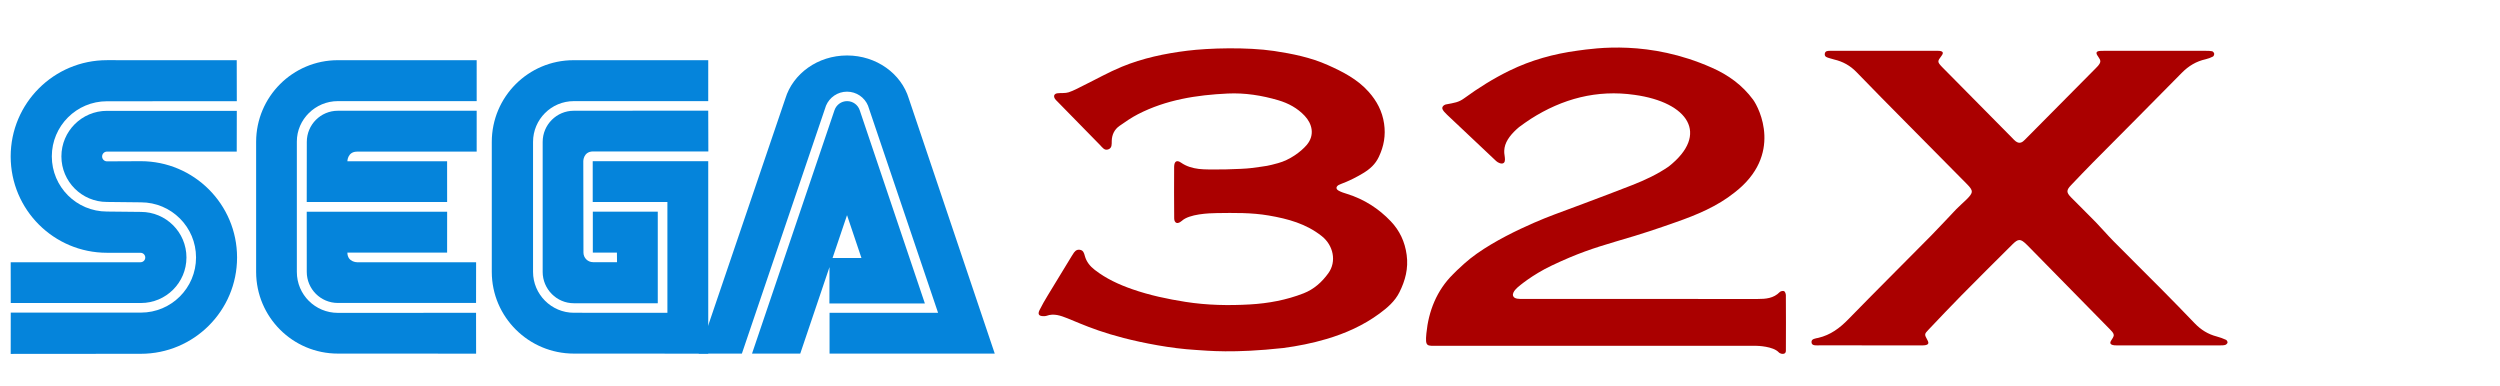
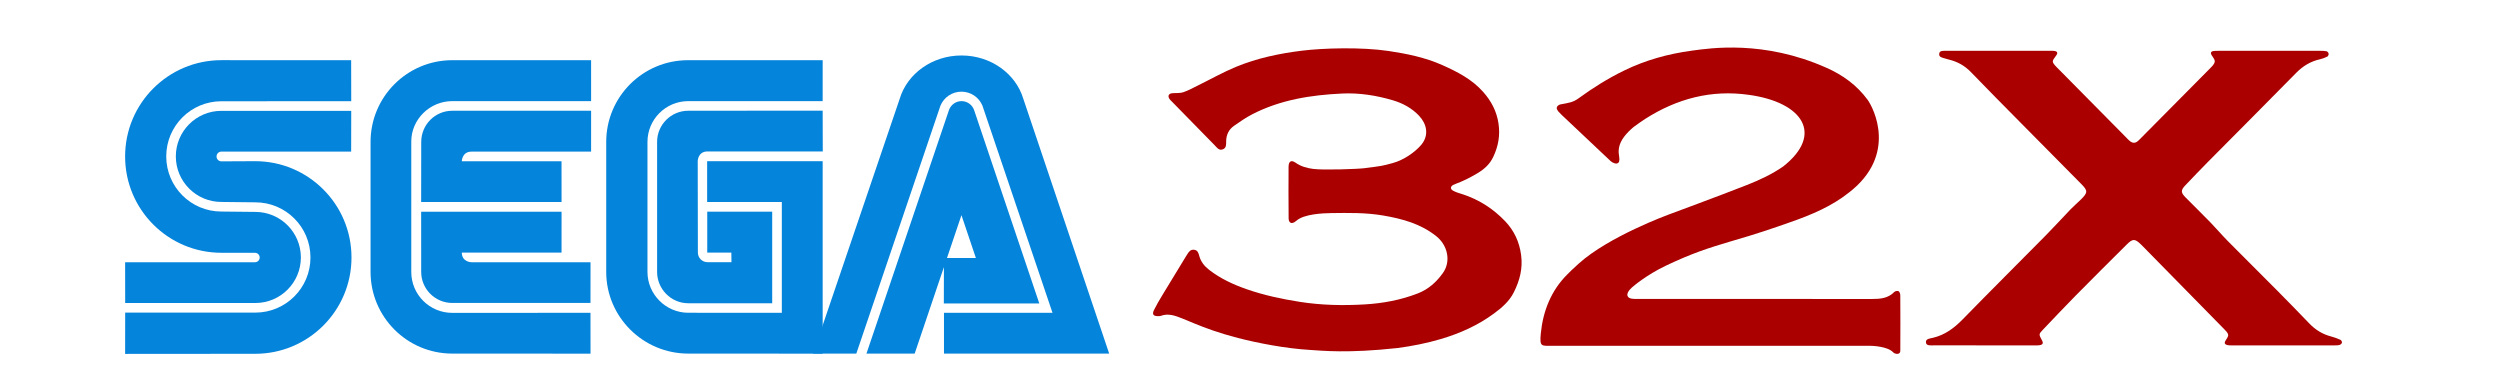
- <svg xmlns="http://www.w3.org/2000/svg" version="1.2" baseProfile="tiny" id="Ebene_1" x="0px" y="0px" width="1005px" height="155px" viewBox="-373.657 52.361 1005 155" xml:space="preserve">
-   <g>
-     <path fill="#AA0000" d="M341.373,193.968c-2.26-2.385-8.34-2.6-9.285-2.6c-42.588,0-85.172-0.002-127.764,0.002   c-4.329,0-5.108,0.531-4.578-4.957c0.868-8.979,4.167-17.322,10.688-23.766c1.249-1.271,1.666-1.699,4.52-4.287   c12.092-10.957,36.181-19.742,36.181-19.742s20.16-7.443,31.48-11.896c5.084-2,10.049-4.311,14.577-7.445   c16.421-12.943,7.894-25.79-13.755-28.781c-15.163-2.17-28.979,1.533-41.748,9.677c-1.667,1.063-3.074,2.125-4.684,3.281   c-2.856,2.414-5.307,5.229-5.836,8.34c-0.286,1.681-0.013,2.838,0.021,3.112c0.108,0.871,0.375,2.25-0.272,2.884   c-0.778,0.76-2.394-0.002-3.111-0.681c-6.58-6.219-13.172-12.424-19.759-18.637c-0.412-0.389-1.173-1.221-1.173-1.221   s-0.72-0.834-0.745-1.406c-0.029-0.644,0.604-1.249,1.36-1.485c3.589-0.661,5.245-0.873,7.399-2.448   c5.797-4.237,11.855-8.025,18.325-11.18c8.651-4.219,17.747-6.726,27.272-8.01c7.325-0.988,28.84-4.338,53.973,6.837   c6.629,2.907,12.313,7.024,16.598,12.831c2.535,3.437,12.098,22.281-7.383,37.333c-6.963,5.588-15.271,9.038-23.674,11.971   c-7.188,2.512-12.465,4.396-24.227,7.795c-8.932,2.658-15.342,4.736-25.563,9.586c-8.129,3.855-13.465,8.543-13.465,8.543   s-2.662,2.053-2.147,3.658c0.446,1.395,2.668,1.254,3.975,1.258c31.445,0.02,62.892,0.014,94.337,0.016   c3.254,0,6.408-0.229,8.893-2.783c0.361-0.373,1.318-0.574,1.75-0.356c0.414,0.207,0.703,1.061,0.707,1.633   c0.049,7.365,0.051,14.894,0.008,22.258c-0.006,0.716-0.238,0.972-0.596,1.179C343.134,194.789,341.994,194.623,341.373,193.968z" />
-     <path fill="#AA0000" d="M107.1,193.042c-5.159-0.314-10.332-0.979-15.427-1.879c-20.739-3.656-30.385-8.555-36.174-10.826   c-2.766-1.086-5.47-2.113-8.476-1.012c-0.343,0.127-0.745,0.119-1.121,0.127c-1.911,0.021-2.496-0.723-1.666-2.428   c0.989-2.031,2.148-3.984,3.317-5.926c3.167-5.252,6.376-10.479,9.57-15.718c0.147-0.239,0.315-0.471,0.46-0.715   c0.651-1.09,1.366-2.101,2.858-1.892c1.403,0.197,1.706,1.354,2,2.451c0.642,2.388,2.099,4.166,4.016,5.646   c4.536,3.511,9.659,5.873,15.033,7.748c6.969,2.431,14.143,3.953,21.429,5.097c8.627,1.354,17.299,1.526,25.961,1.024   c7.342-0.428,14.576-1.752,21.498-4.457c4.213-1.646,7.409-4.553,9.968-8.104c3.395-4.711,2.004-11.188-2.622-14.871   c-6.284-5.002-13.592-6.979-21.333-8.31c-6.96-1.192-13.912-1.065-20.879-0.976c-3.271,0.043-11.09,0.354-14.087,3.136   c-1.104,0.972-1.979,1.045-2.504,0.571c-0.525-0.477-0.548-1.229-0.554-1.885c-0.059-6.802-0.066-13.604-0.021-20.401   c0.015-2.229,1.054-2.902,2.78-1.693c2.18,1.527,4.599,2.195,7.125,2.519c4.196,0.539,17.892,0.063,20.69-0.303   c7.481-0.978,6.828-0.859,11.194-2.029c4.673-1.252,9.131-4.53,11.458-7.241c0.038-0.043,0.076-0.089,0.113-0.134   c3.244-3.907,2.154-8.405-0.864-11.626c-2.898-3.09-6.541-5.069-10.597-6.267c-6.647-1.96-13.456-3.032-20.365-2.707   c-12.507,0.588-24.774,2.497-36.083,8.316c-2.589,1.332-5.016,3.008-7.407,4.686c-2.042,1.433-3.07,3.531-3.128,6.056   c-0.03,1.313,0.18,2.815-1.379,3.39c-1.573,0.578-2.388-0.791-3.285-1.701c-5.76-5.853-11.496-11.727-17.238-17.598   c-0.33-0.337-0.698-0.658-0.942-1.053c-0.694-1.123-0.267-2.054,1.063-2.208c1.488-0.172,3.082,0.063,4.464-0.387   c2.042-0.665,3.952-1.753,5.895-2.707c5.165-2.533,10.195-5.386,15.502-7.57c8.405-3.458,17.25-5.316,26.285-6.437   c8.648-1.073,23.906-1.519,34.944,0.111c7.378,1.115,14.691,2.597,21.539,5.649c6.041,2.692,11.94,5.698,16.45,10.779   c3.26,3.672,5.449,7.775,6.183,12.751c0.704,4.771-0.081,9.127-2.12,13.406c-1.404,2.946-3.504,4.854-6.393,6.588   c-5.668,3.397-9.024,4.248-9.741,4.687c-1.14,0.692-1.19,1.616-0.027,2.282c1.046,0.601,2.248,0.953,3.413,1.315   c6.821,2.13,12.679,5.873,17.563,11.002c3.567,3.744,5.68,8.23,6.39,13.535c0.726,5.435-0.549,10.236-2.896,14.957   c-1.827,3.677-4.856,6.263-8.043,8.605c-6.444,4.744-13.622,7.955-21.316,10.232c-5.727,1.691-11.531,2.842-17.409,3.619   C122.068,194.468,111.803,193.33,107.1,193.042z" />
-     <path fill="#AA0000" d="M383.914,72.788c6.705,0,13.41,0,20.117,0.001c0.66,0,1.328-0.05,1.98,0.028   c1.494,0.178,1.725,0.81,0.787,2.032c-1.676,2.182-1.662,2.417,0.246,4.435c0.063,0.069,0.133,0.134,0.199,0.201   c9.354,9.465,18.715,18.931,28.074,28.396c0.465,0.472,0.898,0.979,1.438,1.361c0.939,0.676,1.945,0.688,2.869-0.056   c0.514-0.412,0.969-0.897,1.434-1.369c9.24-9.317,18.48-18.638,27.719-27.96c0.334-0.335,0.682-0.659,0.977-1.026   c1.232-1.531,1.203-2.073,0.053-3.714c-1.035-1.398-1.035-2.249,1.076-2.302c0.461-0.012,0.939-0.026,1.412-0.026   c13.6,0,27.199-0.003,40.799,0.005c0.844,0,1.711-0.01,2.525,0.169c0.348,0.076,0.771,0.6,0.83,0.971   c0.057,0.367-0.199,1.01-0.504,1.162c-0.918,0.461-1.902,0.855-2.906,1.075c-3.807,0.832-6.908,2.712-9.66,5.516   c-11.838,12.063-23.799,24.003-35.695,36.012c-2.98,3.016-5.918,6.092-8.842,9.17c-1.85,1.944-1.854,2.862,0.021,4.78   c3.295,3.36,6.68,6.634,9.959,10.009c2.43,2.5,4.688,5.17,7.137,7.647c6.508,6.582,13.096,13.082,19.613,19.652   c4.387,4.422,8.736,8.881,13.047,13.377c2.482,2.594,5.373,4.4,8.861,5.293c1.271,0.322,2.514,0.807,3.715,1.338   c0.326,0.146,0.666,0.764,0.617,1.109c-0.051,0.354-0.516,0.813-0.891,0.932c-0.613,0.193-1.301,0.195-1.955,0.195   c-13.883,0.01-27.766,0.008-41.648,0.002c-0.563,0-1.15,0.012-1.684-0.141c-0.883-0.252-1.217-0.783-0.67-1.699   c0.459-0.771,1.186-1.648,1.102-2.402c-0.092-0.801-0.914-1.588-1.559-2.242c-10.768-10.99-21.557-21.961-32.342-32.934   c-0.396-0.404-0.795-0.809-1.203-1.201c-2.383-2.303-3.256-2.332-5.645,0.043c-6.895,6.857-13.801,13.715-20.633,20.641   c-4.438,4.498-8.764,9.107-13.129,13.68c-1.645,1.722-1.645,1.83-0.395,4.113c0.713,1.306,0.443,1.879-1.045,2.092   c-0.646,0.095-1.316,0.058-1.98,0.058c-13.41,0.002-26.818,0.019-40.229-0.022c-1.205-0.004-3.223,0.323-3.326-1.144   c-0.211-1.533,1.641-1.61,2.729-1.867c4.885-1.143,8.611-3.928,12.064-7.471c11.008-11.291,22.199-22.397,33.279-33.619   c3.439-3.483,6.729-7.119,10.127-10.646c1.311-1.354,2.764-2.567,4.104-3.896c2.799-2.776,2.813-3.519,0.117-6.235   c-8.166-8.261-16.348-16.498-24.508-24.763c-6.633-6.715-13.291-13.408-19.84-20.205c-2.521-2.617-5.482-4.244-8.967-5.059   c-0.643-0.15-1.273-0.349-1.904-0.544c-0.896-0.277-2.004-0.489-1.881-1.71c0.125-1.243,1.217-1.243,2.188-1.241   c0.568,0.001,1.135-0.002,1.701-0.002C370.501,72.788,377.208,72.788,383.914,72.788z" />
+ <svg xmlns="http://www.w3.org/2000/svg" version="1.2" id="Ebene_1" x="0px" y="0px" width="1005px" height="155px" viewBox="-373.657 52.361 1005 155" xml:space="preserve">
+   <defs id="defs6459" />
+   <g id="g6443" transform="translate(46)">
+     <path d="m 341.373,193.968 c -2.26,-2.385 -8.34,-2.6 -9.285,-2.6 -42.588,0 -85.172,-0.002 -127.764,0.002 -4.329,0 -5.108,0.531 -4.578,-4.957 0.868,-8.979 4.167,-17.322 10.688,-23.766 1.249,-1.271 1.666,-1.699 4.52,-4.287 12.092,-10.957 36.181,-19.742 36.181,-19.742 0,0 20.16,-7.443 31.48,-11.896 5.084,-2 10.049,-4.311 14.577,-7.445 16.421,-12.943 7.894,-25.79 -13.755,-28.781 -15.163,-2.17 -28.979,1.533 -41.748,9.677 -1.667,1.063 -3.074,2.125 -4.684,3.281 -2.856,2.414 -5.307,5.229 -5.836,8.34 -0.286,1.681 -0.013,2.838 0.021,3.112 0.108,0.871 0.375,2.25 -0.272,2.884 -0.778,0.76 -2.394,-0.002 -3.111,-0.681 -6.58,-6.219 -13.172,-12.424 -19.759,-18.637 -0.412,-0.389 -1.173,-1.221 -1.173,-1.221 0,0 -0.72,-0.834 -0.745,-1.406 -0.029,-0.644 0.604,-1.249 1.36,-1.485 3.589,-0.661 5.245,-0.873 7.399,-2.448 5.797,-4.237 11.855,-8.025 18.325,-11.18 8.651,-4.219 17.747,-6.726 27.272,-8.01 7.325,-0.988 28.84,-4.338 53.973,6.837 6.629,2.907 12.313,7.024 16.598,12.831 2.535,3.437 12.098,22.281 -7.383,37.333 -6.963,5.588 -15.271,9.038 -23.674,11.971 -7.188,2.512 -12.465,4.396 -24.227,7.795 -8.932,2.658 -15.342,4.736 -25.563,9.586 -8.129,3.855 -13.465,8.543 -13.465,8.543 0,0 -2.662,2.053 -2.147,3.658 0.446,1.395 2.668,1.254 3.975,1.258 31.445,0.02 62.892,0.014 94.337,0.016 3.254,0 6.408,-0.229 8.893,-2.783 0.361,-0.373 1.318,-0.574 1.75,-0.356 0.414,0.207 0.703,1.061 0.707,1.633 0.049,7.365 0.051,14.894 0.008,22.258 -0.006,0.716 -0.238,0.972 -0.596,1.179 -0.538,0.308 -1.678,0.142 -2.299,-0.513 z" id="path6437" style="fill:#aa0000" />
+     <path d="m 107.1,193.042 c -5.159,-0.314 -10.332,-0.979 -15.427,-1.879 -20.739,-3.656 -30.385,-8.555 -36.174,-10.826 -2.766,-1.086 -5.47,-2.113 -8.476,-1.012 -0.343,0.127 -0.745,0.119 -1.121,0.127 -1.911,0.021 -2.496,-0.723 -1.666,-2.428 0.989,-2.031 2.148,-3.984 3.317,-5.926 3.167,-5.252 6.376,-10.479 9.57,-15.718 0.147,-0.239 0.315,-0.471 0.46,-0.715 0.651,-1.09 1.366,-2.101 2.858,-1.892 1.403,0.197 1.706,1.354 2,2.451 0.642,2.388 2.099,4.166 4.016,5.646 4.536,3.511 9.659,5.873 15.033,7.748 6.969,2.431 14.143,3.953 21.429,5.097 8.627,1.354 17.299,1.526 25.961,1.024 7.342,-0.428 14.576,-1.752 21.498,-4.457 4.213,-1.646 7.409,-4.553 9.968,-8.104 3.395,-4.711 2.004,-11.188 -2.622,-14.871 -6.284,-5.002 -13.592,-6.979 -21.333,-8.31 -6.96,-1.192 -13.912,-1.065 -20.879,-0.976 -3.271,0.043 -11.09,0.354 -14.087,3.136 -1.104,0.972 -1.979,1.045 -2.504,0.571 -0.525,-0.477 -0.548,-1.229 -0.554,-1.885 -0.059,-6.802 -0.066,-13.604 -0.021,-20.401 0.015,-2.229 1.054,-2.902 2.78,-1.693 2.18,1.527 4.599,2.195 7.125,2.519 4.196,0.539 17.892,0.063 20.69,-0.303 7.481,-0.978 6.828,-0.859 11.194,-2.029 4.673,-1.252 9.131,-4.53 11.458,-7.241 0.038,-0.043 0.076,-0.089 0.113,-0.134 3.244,-3.907 2.154,-8.405 -0.864,-11.626 -2.898,-3.09 -6.541,-5.069 -10.597,-6.267 -6.647,-1.96 -13.456,-3.032 -20.365,-2.707 -12.507,0.588 -24.774,2.497 -36.083,8.316 -2.589,1.332 -5.016,3.008 -7.407,4.686 -2.042,1.433 -3.07,3.531 -3.128,6.056 -0.03,1.313 0.18,2.815 -1.379,3.39 -1.573,0.578 -2.388,-0.791 -3.285,-1.701 -5.76,-5.853 -11.496,-11.727 -17.238,-17.598 -0.33,-0.337 -0.698,-0.658 -0.942,-1.053 -0.694,-1.123 -0.267,-2.054 1.063,-2.208 1.488,-0.172 3.082,0.063 4.464,-0.387 2.042,-0.665 3.952,-1.753 5.895,-2.707 5.165,-2.533 10.195,-5.386 15.502,-7.57 8.405,-3.458 17.25,-5.316 26.285,-6.437 8.648,-1.073 23.906,-1.519 34.944,0.111 7.378,1.115 14.691,2.597 21.539,5.649 6.041,2.692 11.94,5.698 16.45,10.779 3.26,3.672 5.449,7.775 6.183,12.751 0.704,4.771 -0.081,9.127 -2.12,13.406 -1.404,2.946 -3.504,4.854 -6.393,6.588 -5.668,3.397 -9.024,4.248 -9.741,4.687 -1.14,0.692 -1.19,1.616 -0.027,2.282 1.046,0.601 2.248,0.953 3.413,1.315 6.821,2.13 12.679,5.873 17.563,11.002 3.567,3.744 5.68,8.23 6.39,13.535 0.726,5.435 -0.549,10.236 -2.896,14.957 -1.827,3.677 -4.856,6.263 -8.043,8.605 -6.444,4.744 -13.622,7.955 -21.316,10.232 -5.727,1.691 -11.531,2.842 -17.409,3.619 -20.096,2.202 -30.361,1.064 -35.064,0.776 z" id="path6439" style="fill:#aa0000" />
+     <path d="m 383.914,72.788 c 6.705,0 13.41,0 20.117,0.001 0.66,0 1.328,-0.05 1.98,0.028 1.494,0.178 1.725,0.81 0.787,2.032 -1.676,2.182 -1.662,2.417 0.246,4.435 0.063,0.069 0.133,0.134 0.199,0.201 9.354,9.465 18.715,18.931 28.074,28.396 0.465,0.472 0.898,0.979 1.438,1.361 0.939,0.676 1.945,0.688 2.869,-0.056 0.514,-0.412 0.969,-0.897 1.434,-1.369 9.24,-9.317 18.48,-18.638 27.719,-27.96 0.334,-0.335 0.682,-0.659 0.977,-1.026 1.232,-1.531 1.203,-2.073 0.053,-3.714 -1.035,-1.398 -1.035,-2.249 1.076,-2.302 0.461,-0.012 0.939,-0.026 1.412,-0.026 13.6,0 27.199,-0.003 40.799,0.005 0.844,0 1.711,-0.01 2.525,0.169 0.348,0.076 0.771,0.6 0.83,0.971 0.057,0.367 -0.199,1.01 -0.504,1.162 -0.918,0.461 -1.902,0.855 -2.906,1.075 -3.807,0.832 -6.908,2.712 -9.66,5.516 -11.838,12.063 -23.799,24.003 -35.695,36.012 -2.98,3.016 -5.918,6.092 -8.842,9.17 -1.85,1.944 -1.854,2.862 0.021,4.78 3.295,3.36 6.68,6.634 9.959,10.009 2.43,2.5 4.688,5.17 7.137,7.647 6.508,6.582 13.096,13.082 19.613,19.652 4.387,4.422 8.736,8.881 13.047,13.377 2.482,2.594 5.373,4.4 8.861,5.293 1.271,0.322 2.514,0.807 3.715,1.338 0.326,0.146 0.666,0.764 0.617,1.109 -0.051,0.354 -0.516,0.813 -0.891,0.932 -0.613,0.193 -1.301,0.195 -1.955,0.195 -13.883,0.01 -27.766,0.008 -41.648,0.002 -0.563,0 -1.15,0.012 -1.684,-0.141 -0.883,-0.252 -1.217,-0.783 -0.67,-1.699 0.459,-0.771 1.186,-1.648 1.102,-2.402 -0.092,-0.801 -0.914,-1.588 -1.559,-2.242 -10.768,-10.99 -21.557,-21.961 -32.342,-32.934 -0.396,-0.404 -0.795,-0.809 -1.203,-1.201 -2.383,-2.303 -3.256,-2.332 -5.645,0.043 -6.895,6.857 -13.801,13.715 -20.633,20.641 -4.438,4.498 -8.764,9.107 -13.129,13.68 -1.645,1.722 -1.645,1.83 -0.395,4.113 0.713,1.306 0.443,1.879 -1.045,2.092 -0.646,0.095 -1.316,0.058 -1.98,0.058 -13.41,0.002 -26.818,0.019 -40.229,-0.022 -1.205,-0.004 -3.223,0.323 -3.326,-1.144 -0.211,-1.533 1.641,-1.61 2.729,-1.867 4.885,-1.143 8.611,-3.928 12.064,-7.471 11.008,-11.291 22.199,-22.397 33.279,-33.619 3.439,-3.483 6.729,-7.119 10.127,-10.646 1.311,-1.354 2.764,-2.567 4.104,-3.896 2.799,-2.776 2.813,-3.519 0.117,-6.235 -8.166,-8.261 -16.348,-16.498 -24.508,-24.763 -6.633,-6.715 -13.291,-13.408 -19.84,-20.205 -2.521,-2.617 -5.482,-4.244 -8.967,-5.059 -0.643,-0.15 -1.273,-0.349 -1.904,-0.544 -0.896,-0.277 -2.004,-0.489 -1.881,-1.71 0.125,-1.243 1.217,-1.243 2.188,-1.241 0.568,0.001 1.135,-0.002 1.701,-0.002 6.712,10e-4 13.419,10e-4 20.125,10e-4 z" id="path6441" style="fill:#aa0000" />
  </g>
-   <g>
-     <path id="path2898_1_" fill="#0584DB" d="M-369.356,194.63l52.284-0.042c21.383,0,38.716-17.33,38.716-38.716   c0-21.38-17.332-38.713-38.716-38.713l-13.576,0.065c-1.083,0-1.958-0.878-1.958-1.957c0-1.089,0.876-1.964,1.958-1.964   l52.156,0.007l0.031-16.392h-52.198c-10.117,0-18.314,8.201-18.314,18.313c0,10.115,8.197,18.313,18.314,18.313l13.642,0.153   c12.244,0,22.168,9.922,22.168,22.163c0,12.248-9.923,22.17-22.168,22.17h-52.319L-369.356,194.63" />
-     <path id="path2900_1_" fill="#0584DB" d="M-369.336,174.172h52.319c10.117,0,18.313-8.195,18.313-18.313   c0-10.109-8.198-18.31-18.313-18.31l-13.642-0.148c-12.245,0-22.168-9.922-22.168-22.171c0-12.242,9.924-22.165,22.168-22.165   l52.198-0.023l-0.031-16.479l-52.156-0.016c-21.382,0-38.715,17.335-38.715,38.72c0,21.379,17.332,38.71,38.715,38.71l13.495,0.011   c1.047,0,1.892,0.848,1.892,1.896c0,1.044-0.845,1.895-1.892,1.895l-52.203,0.02L-369.336,174.172" />
-     <path id="path2902_1_" fill="#0584DB" d="M-237.837,178.134c-9.057,0-16.487-7.256-16.487-16.482v-52.407   c0-8.885,7.431-16.233,16.487-16.233l55.806,0.015l-0.004-16.459l-55.802-0.011c-18.148,0-32.856,14.714-32.856,32.856v52.239   c0,18.143,14.709,32.853,32.856,32.853l55.574,0.023l-0.02-16.416L-237.837,178.134" />
-     <path id="path2904_1_" fill="#0584DB" d="M-250.323,109.412c0-6.92,5.563-12.529,12.486-12.529h55.806l-0.004,16.433h-48.078   c-3.851,0.001-3.897,3.873-3.897,3.873h40.089l0.012,16.38h-56.444L-250.323,109.412" />
-     <path id="path2906_1_" fill="#0584DB" d="M-237.837,174.15c-6.905,0-12.502-5.6-12.502-12.499l-0.011-24.17h56.445l-0.013,16.429   h-40.095c0.046,3.866,3.899,3.871,3.899,3.871h47.851l-0.02,16.349L-237.837,174.15" />
-     <path id="path2908_1_" fill="#0584DB" d="M-142.932,178.092c-9.06,0-16.442-7.386-16.442-16.44v-52.239   c0-9.053,7.34-16.399,16.397-16.399l54.028-0.01l0.007-16.442l-54.162-0.003c-18.147,0-32.855,14.712-32.855,32.855v52.24   c0,18.143,14.84,32.852,32.984,32.852l54.033,0.024l-0.003-77.356h-46.439v16.396h30.023v44.528L-142.932,178.092" />
-     <path id="path2910_1_" fill="#0584DB" d="M-155.507,161.651c0,6.916,5.609,12.614,12.529,12.614l33.744,0.002v-36.823h-26.11v16.45   h9.691l0.04,3.872l-9.642-0.014c-2.13,0-3.856-1.729-3.856-3.858l-0.06-36.745c0,0-0.01-3.831,3.873-3.911h46.396l-0.046-16.399   l-54.028,0.042c-6.919,0-12.527,5.611-12.527,12.528v52.242" />
-     <path id="path2912_1_" fill="#0584DB" d="M-38.173,96.609c0.728-2.088,2.716-3.593,5.051-3.593c2.342,0,4.336,1.511,5.057,3.605   l26.207,77.729h-38.378l0.04-18.279h12.84l-5.795-17.212l-18.807,55.651h-19.386L-38.173,96.609" />
-     <path id="path2914_1_" fill="#0584DB" d="M3.443,178.097h-43.62v16.418h66.413L-8.312,91.994   c-3.026-9.996-12.989-17.333-24.82-17.333c-11.818,0-21.777,7.333-24.811,17.314l-34.865,102.536h17.388l33.823-99.679   c1.383-3.298,4.638-5.62,8.438-5.62c3.797,0,7.042,2.302,8.428,5.59L3.443,178.097" />
+   <g id="g6454" transform="translate(46)">
+     <path id="path2898_1_" d="m -369.356,194.63 52.284,-0.042 c 21.383,0 38.716,-17.33 38.716,-38.716 0,-21.38 -17.332,-38.713 -38.716,-38.713 l -13.576,0.065 c -1.083,0 -1.958,-0.878 -1.958,-1.957 0,-1.089 0.876,-1.964 1.958,-1.964 l 52.156,0.007 0.031,-16.392 h -52.198 c -10.117,0 -18.314,8.201 -18.314,18.313 0,10.115 8.197,18.313 18.314,18.313 l 13.642,0.153 c 12.244,0 22.168,9.922 22.168,22.163 0,12.248 -9.923,22.17 -22.168,22.17 h -52.319 l -0.02,16.6" style="fill:#0584db" />
+     <path id="path2900_1_" d="m -369.336,174.172 h 52.319 c 10.117,0 18.313,-8.195 18.313,-18.313 0,-10.109 -8.198,-18.31 -18.313,-18.31 l -13.642,-0.148 c -12.245,0 -22.168,-9.922 -22.168,-22.171 0,-12.242 9.924,-22.165 22.168,-22.165 l 52.198,-0.023 -0.031,-16.479 -52.156,-0.016 c -21.382,0 -38.715,17.335 -38.715,38.72 0,21.379 17.332,38.71 38.715,38.71 l 13.495,0.011 c 1.047,0 1.892,0.848 1.892,1.896 0,1.044 -0.845,1.895 -1.892,1.895 l -52.203,0.02 0.02,16.373" style="fill:#0584db" />
+     <path id="path2902_1_" d="m -237.837,178.134 c -9.057,0 -16.487,-7.256 -16.487,-16.482 v -52.407 c 0,-8.885 7.431,-16.233 16.487,-16.233 l 55.806,0.015 -0.004,-16.459 -55.802,-0.011 c -18.148,0 -32.856,14.714 -32.856,32.856 v 52.239 c 0,18.143 14.709,32.853 32.856,32.853 l 55.574,0.023 -0.02,-16.416 -55.554,0.022" style="fill:#0584db" />
+     <path id="path2904_1_" d="m -250.323,109.412 c 0,-6.92 5.563,-12.529 12.486,-12.529 h 55.806 l -0.004,16.433 h -48.078 c -3.851,10e-4 -3.897,3.873 -3.897,3.873 h 40.089 l 0.012,16.38 h -56.444 l 0.03,-24.157" style="fill:#0584db" />
+     <path id="path2906_1_" d="m -237.837,174.15 c -6.905,0 -12.502,-5.6 -12.502,-12.499 l -0.011,-24.17 h 56.445 l -0.013,16.429 h -40.095 c 0.046,3.866 3.899,3.871 3.899,3.871 h 47.851 l -0.02,16.349 -55.554,0.02" style="fill:#0584db" />
+     <path id="path2908_1_" d="m -142.932,178.092 c -9.06,0 -16.442,-7.386 -16.442,-16.44 v -52.239 c 0,-9.053 7.34,-16.399 16.397,-16.399 l 54.028,-0.01 0.007,-16.442 -54.162,-0.003 c -18.147,0 -32.855,14.712 -32.855,32.855 v 52.24 c 0,18.143 14.84,32.852 32.984,32.852 l 54.033,0.024 -0.003,-77.356 h -46.439 v 16.396 h 30.023 v 44.528 l -37.571,-0.006" style="fill:#0584db" />
+     <path id="path2910_1_" d="m -155.507,161.651 c 0,6.916 5.609,12.614 12.529,12.614 l 33.744,0.002 v -36.823 h -26.11 v 16.45 h 9.691 l 0.04,3.872 -9.642,-0.014 c -2.13,0 -3.856,-1.729 -3.856,-3.858 l -0.06,-36.745 c 0,0 -0.01,-3.831 3.873,-3.911 h 46.396 l -0.046,-16.399 -54.028,0.042 c -6.919,0 -12.527,5.611 -12.527,12.528 v 52.242" style="fill:#0584db" />
+     <path id="path2912_1_" d="m -38.173,96.609 c 0.728,-2.088 2.716,-3.593 5.051,-3.593 2.342,0 4.336,1.511 5.057,3.605 l 26.207,77.729 h -38.378 l 0.04,-18.279 h 12.84 l -5.795,-17.212 -18.807,55.651 h -19.386 l 33.171,-97.901" style="fill:#0584db" />
+     <path id="path2914_1_" d="m 3.443,178.097 h -43.62 v 16.418 H 26.236 L -8.312,91.994 c -3.026,-9.996 -12.989,-17.333 -24.82,-17.333 -11.818,0 -21.777,7.333 -24.811,17.314 l -34.865,102.536 h 17.388 l 33.823,-99.679 c 1.383,-3.298 4.638,-5.62 8.438,-5.62 3.797,0 7.042,2.302 8.428,5.59 l 28.174,83.295" style="fill:#0584db" />
  </g>
</svg>
